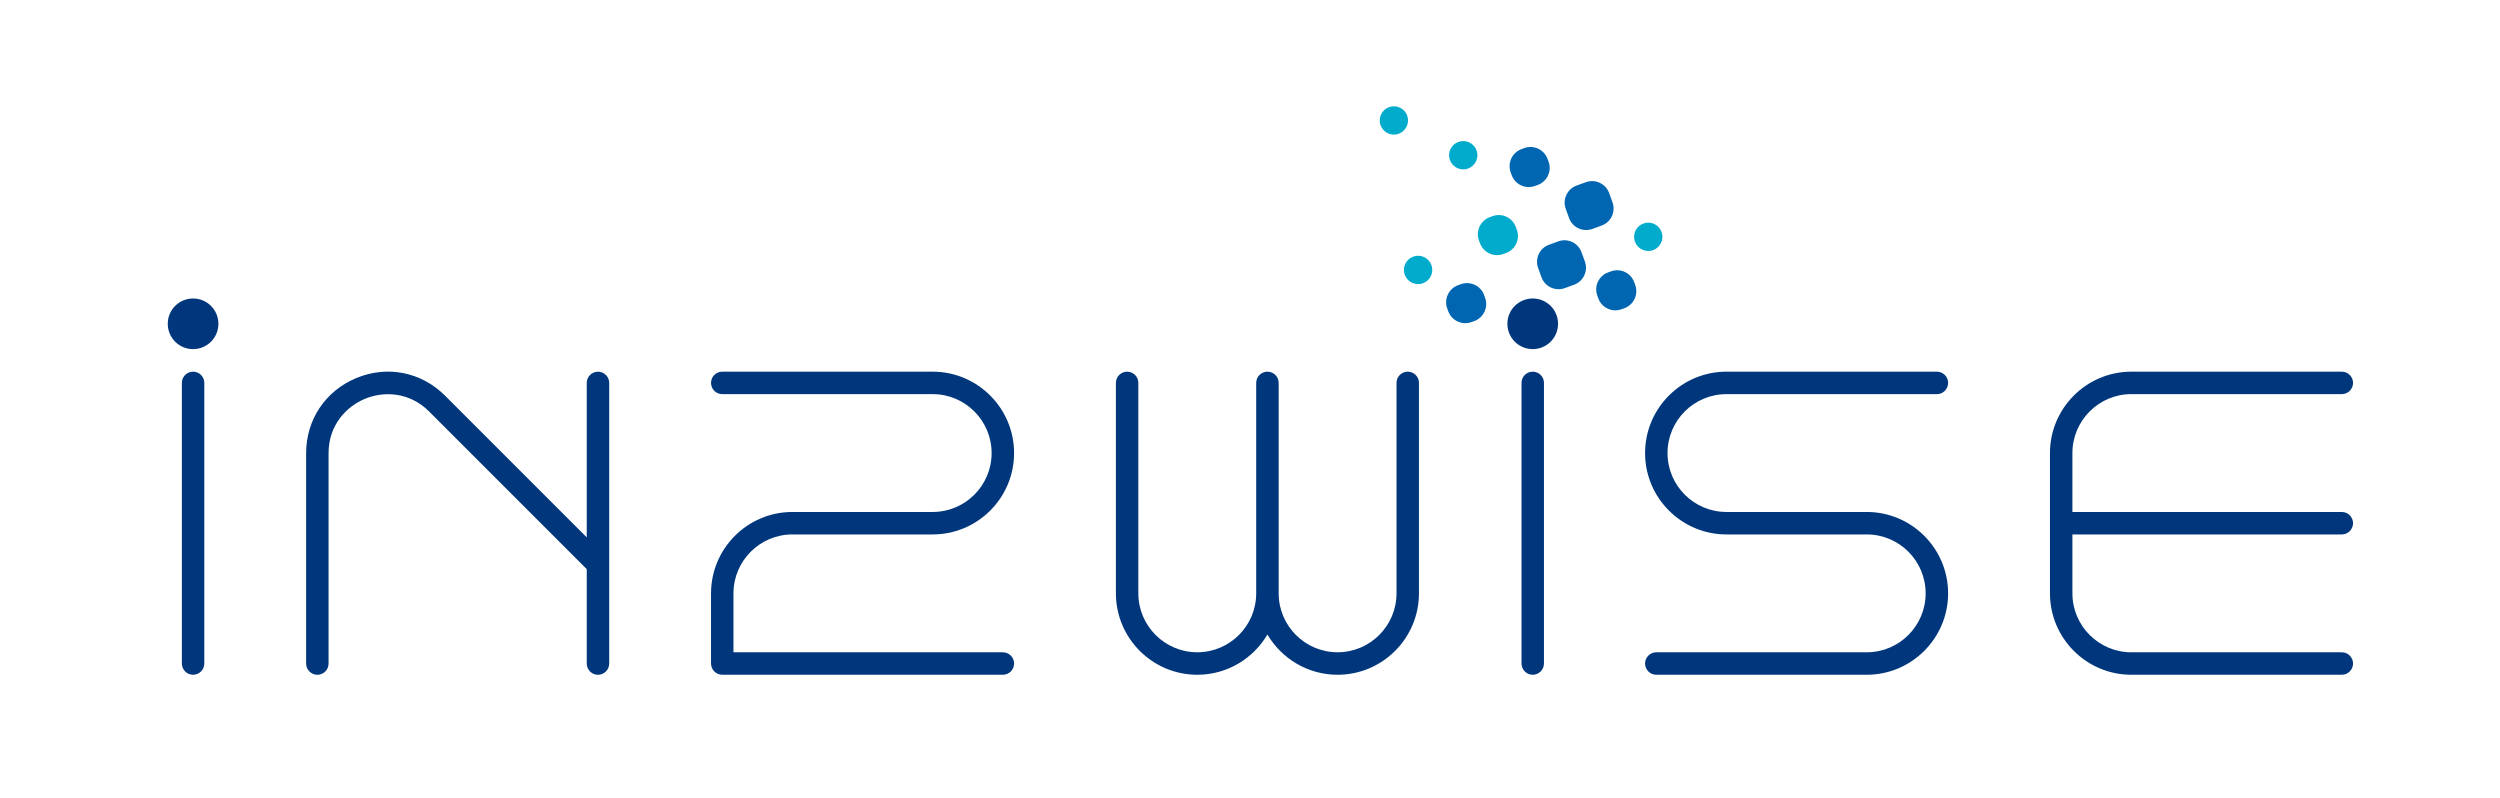
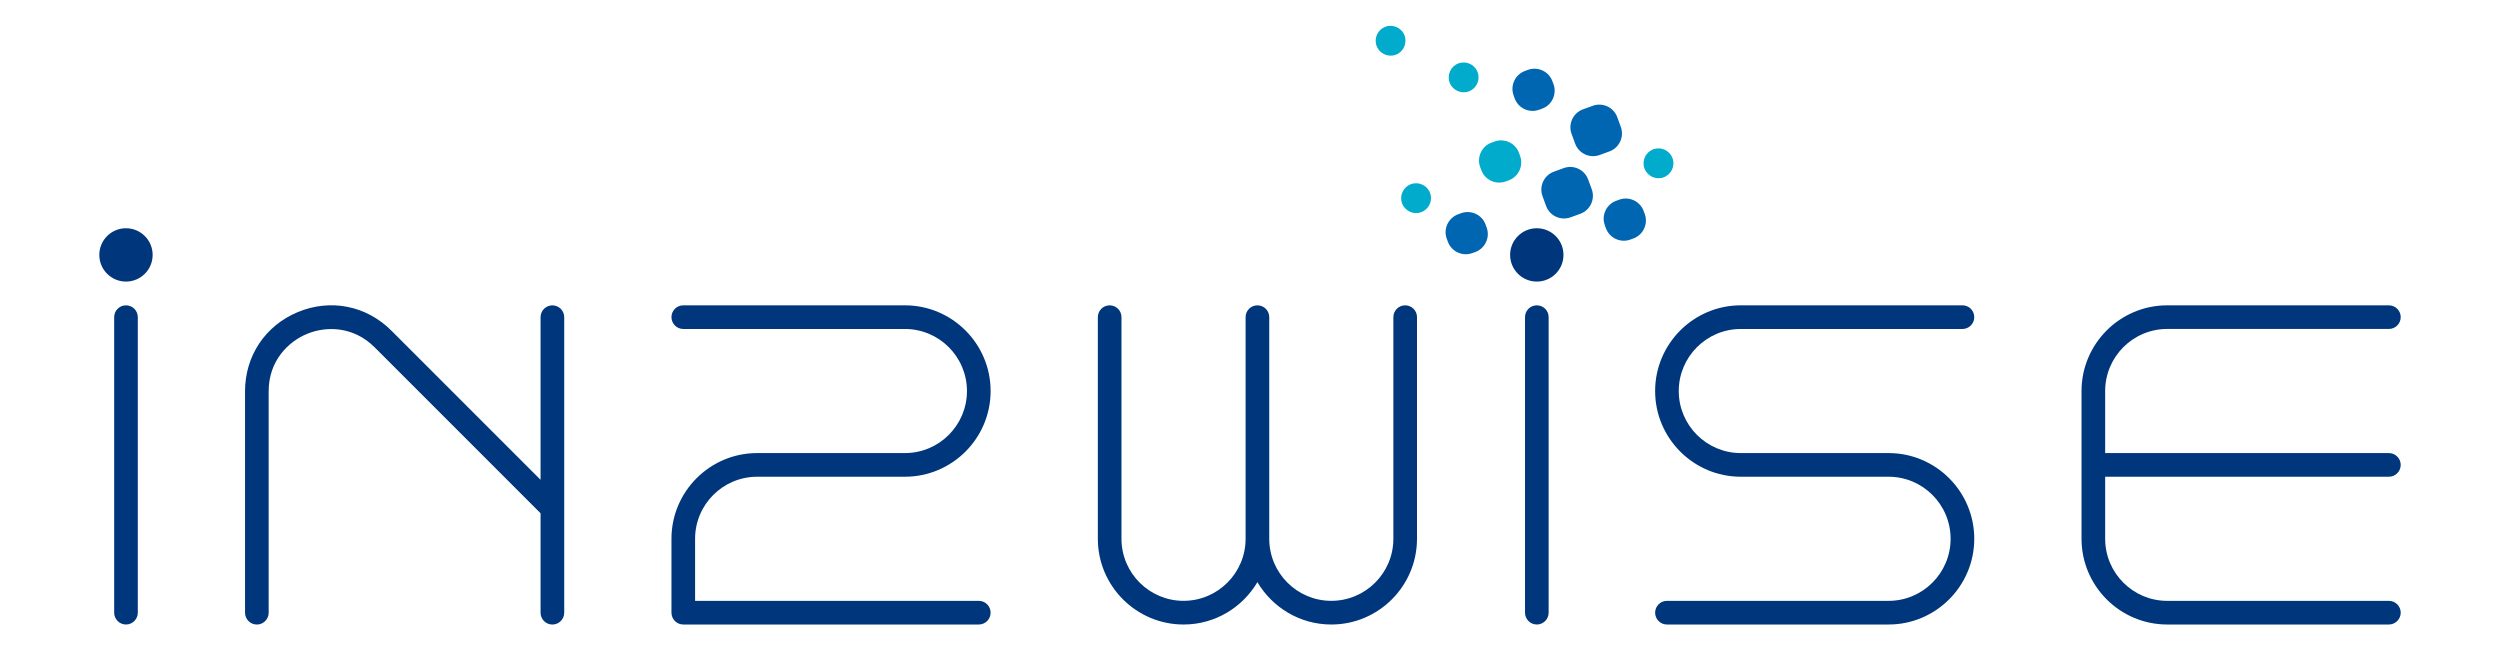
- <svg xmlns="http://www.w3.org/2000/svg" class="logo" viewBox="0 0 47 15" version="1.1" id="svg4368">
-   <defs id="defs4372">
+ <svg xmlns="http://www.w3.org/2000/svg" width="38.794mm" height="10.092mm" viewBox="0 0 38.794 10.092" version="1.1" id="svg2768">
+   <defs id="defs2762">
    <filter style="color-interpolation-filters:sRGB" id="filter3481" x="-5.8440587e-06" width="1" y="-5.8440587e-06" height="1">
      <feGaussianBlur stdDeviation="2.8548228e-05" id="feGaussianBlur3483" />
    </filter>
    <filter style="color-interpolation-filters:sRGB" id="filter3485" x="-7.8935191e-05" width="1" y="-5.8440587e-06" height="1">
      <feGaussianBlur stdDeviation="2.8548228e-05" id="feGaussianBlur3487" />
    </filter>
    <filter style="color-interpolation-filters:sRGB" id="filter3489" x="-7.8935191e-05" width="1" y="-5.8440587e-06" height="1">
      <feGaussianBlur stdDeviation="2.8548228e-05" id="feGaussianBlur3491" />
    </filter>
    <filter style="color-interpolation-filters:sRGB" id="filter3493" x="-5.845056e-06" width="1" y="-5.8440587e-06" height="1">
      <feGaussianBlur stdDeviation="2.8548228e-05" id="feGaussianBlur3495" />
    </filter>
    <filter style="color-interpolation-filters:sRGB" id="filter3497" x="-5.8440587e-06" width="1" y="-5.8426344e-06" height="1">
      <feGaussianBlur stdDeviation="2.8548228e-05" id="feGaussianBlur3499" />
    </filter>
    <filter style="color-interpolation-filters:sRGB" id="filter3501" x="-5.8445576e-06" width="1" y="-5.8440587e-06" height="1">
      <feGaussianBlur stdDeviation="2.8548228e-05" id="feGaussianBlur3503" />
    </filter>
    <filter style="color-interpolation-filters:sRGB" id="filter3505" x="-5.8445576e-06" width="1" y="-5.8440587e-06" height="1">
      <feGaussianBlur stdDeviation="2.8548228e-05" id="feGaussianBlur3507" />
    </filter>
    <filter style="color-interpolation-filters:sRGB" id="filter3509" x="-3.4974859e-05" width="1" y="-3.4974859e-05" height="1">
      <feGaussianBlur stdDeviation="2.8548228e-05" id="feGaussianBlur3511" />
    </filter>
    <filter style="color-interpolation-filters:sRGB" id="filter3513" x="-4.4169341e-05" width="1" y="-4.4177847e-05" height="1">
      <feGaussianBlur stdDeviation="2.8548228e-05" id="feGaussianBlur3515" />
    </filter>
    <filter style="color-interpolation-filters:sRGB" id="filter3517" x="-4.4155127e-05" width="1" y="-4.4198561e-05" height="1">
      <feGaussianBlur stdDeviation="2.8548228e-05" id="feGaussianBlur3519" />
    </filter>
    <filter style="color-interpolation-filters:sRGB" id="filter3521" x="-4.4180662e-05" width="1" y="-4.4191533e-05" height="1">
      <feGaussianBlur stdDeviation="2.8548228e-05" id="feGaussianBlur3523" />
    </filter>
    <filter style="color-interpolation-filters:sRGB" id="filter3525" x="-4.417247e-05" width="1" y="-4.4214295e-05" height="1">
      <feGaussianBlur stdDeviation="2.8548228e-05" id="feGaussianBlur3527" />
    </filter>
    <filter style="color-interpolation-filters:sRGB" id="filter3529" x="-3.616203e-05" width="1" y="-3.6191814e-05" height="1">
      <feGaussianBlur stdDeviation="2.8548228e-05" id="feGaussianBlur3531" />
    </filter>
    <filter style="color-interpolation-filters:sRGB" id="filter3533" x="-3.6174573e-05" width="1" y="-3.6186299e-05" height="1">
      <feGaussianBlur stdDeviation="2.8548228e-05" id="feGaussianBlur3535" />
    </filter>
    <filter style="color-interpolation-filters:sRGB" id="filter3537" x="-6.2430656e-05" width="1" y="-6.2492734e-05" height="1">
      <feGaussianBlur stdDeviation="2.8548228e-05" id="feGaussianBlur3539" />
    </filter>
    <filter style="color-interpolation-filters:sRGB" id="filter3541" x="-6.2430583e-05" width="1" y="-6.2430656e-05" height="1">
      <feGaussianBlur stdDeviation="2.8548228e-05" id="feGaussianBlur3543" />
    </filter>
    <filter style="color-interpolation-filters:sRGB" id="filter3545" x="-6.248126e-05" width="1" y="-6.2480096e-05" height="1">
      <feGaussianBlur stdDeviation="2.8548228e-05" id="feGaussianBlur3547" />
    </filter>
    <filter style="color-interpolation-filters:sRGB" id="filter3549" x="-6.2553598e-05" width="1" y="-6.2526218e-05" height="1">
      <feGaussianBlur stdDeviation="2.8548228e-05" id="feGaussianBlur3551" />
    </filter>
    <filter style="color-interpolation-filters:sRGB" id="filter3553" x="-3.4957015e-05" width="1" y="-3.4974859e-05" height="1">
      <feGaussianBlur stdDeviation="2.8548228e-05" id="feGaussianBlur3555" />
    </filter>
  </defs>
-   <g id="logo" transform="translate(-113, -89)">
-     <g id="g901" transform="matrix(0.4860076,0,0,-0.4860076,157.0259,99.04745)" style="filter:url(#filter3481)">
+   <g id="layer1" transform="translate(-90.3495,-141.343)">
+     <g id="g901" transform="matrix(0.4224672,0,0,-0.4224672,127.4191,148.7408)" style="filter:url(#filter3481)">
      <path d="M 0,0 C 0.239,0 0.435,0.195 0.435,0.435 0.435,0.674 0.239,0.869 0,0.869 h -10.421 v 2.278 c 0,1.258 1.022,2.281 2.28,2.281 H 0 c 0.239,0 0.435,0.194 0.435,0.434 0,0.241 -0.196,0.434 -0.435,0.434 h -8.141 c -1.736,0 -3.148,-1.412 -3.148,-3.149 v -5.426 c 0,-1.736 1.412,-3.149 3.148,-3.149 H 0 c 0.239,0 0.435,0.196 0.435,0.435 0,0.239 -0.196,0.434 -0.435,0.434 h -8.141 c -1.258,0 -2.28,1.023 -2.28,2.28 V 0 Z" style="fill:#00377c;fill-opacity:1;fill-rule:nonzero;stroke:none" id="path903" />
    </g>
-     <g id="g905" transform="matrix(0.4860076,0,0,-0.4860076,116.4191,99.04745)" style="filter:url(#filter3485)">
+     <g id="g905" transform="matrix(0.4224672,0,0,-0.4224672,92.1212,148.7408)" style="filter:url(#filter3485)">
      <path d="m 0,0 v -4.993 c 0,-0.239 0.194,-0.435 0.434,-0.435 0.24,0 0.434,0.196 0.434,0.435 V 5.862 C 0.868,6.103 0.674,6.296 0.434,6.296 0.194,6.296 0,6.103 0,5.862 V 0.869 Z" style="fill:#00377c;fill-opacity:1;fill-rule:nonzero;stroke:none" id="path907" />
    </g>
-     <g id="g909" transform="matrix(0.4860076,0,0,-0.4860076,141.6046,99.04745)" style="filter:url(#filter3489)">
+     <g id="g909" transform="matrix(0.4224672,0,0,-0.4224672,114.014,148.7408)" style="filter:url(#filter3489)">
      <path d="m 0,0 v -4.993 c 0,-0.239 0.194,-0.435 0.434,-0.435 0.24,0 0.434,0.196 0.434,0.435 V 5.862 C 0.868,6.103 0.674,6.296 0.434,6.296 0.194,6.296 0,6.103 0,5.862 V 0.869 Z" style="fill:#00377c;fill-opacity:1;fill-rule:nonzero;stroke:none" id="path911" />
    </g>
-     <g id="g913" transform="matrix(0.4860076,0,0,-0.4860076,148.095,101.6854)" style="filter:url(#filter3493)">
+     <g id="g913" transform="matrix(0.4224672,0,0,-0.4224672,119.6558,151.0339)" style="filter:url(#filter3493)">
      <path d="m 0,0 h -8.142 c -0.239,0 -0.433,0.195 -0.433,0.435 0,0.239 0.194,0.434 0.433,0.434 H 0 c 1.257,0 2.278,1.023 2.278,2.279 0,1.258 -1.021,2.28 -2.278,2.28 h -5.428 c -1.735,0 -3.147,1.413 -3.147,3.147 0,1.737 1.412,3.149 3.147,3.149 h 8.141 c 0.24,0 0.434,-0.194 0.434,-0.434 0,-0.24 -0.194,-0.435 -0.434,-0.435 h -8.141 c -1.257,0 -2.279,-1.022 -2.279,-2.28 0,-1.256 1.022,-2.278 2.279,-2.278 L 0,6.297 C 1.735,6.297 3.147,4.885 3.147,3.148 3.147,1.414 1.735,0 0,0" style="fill:#00377c;fill-opacity:1;fill-rule:nonzero;stroke:none" id="path915" />
    </g>
-     <g id="g917" transform="matrix(0.4860076,0,0,-0.4860076,124.2417,95.98809)" style="filter:url(#filter3497)">
+     <g id="g917" transform="matrix(0.4224672,0,0,-0.4224672,98.92111,146.0814)" style="filter:url(#filter3497)">
      <path d="m 0,0 c -0.239,0 -0.434,-0.194 -0.434,-0.435 v -5.973 l -5.481,5.481 c -0.917,0.917 -2.232,1.179 -3.431,0.682 -1.198,-0.496 -1.943,-1.611 -1.943,-2.908 v -8.136 c 0,-0.24 0.195,-0.435 0.435,-0.435 0.239,0 0.433,0.195 0.433,0.435 v 8.136 c 0,1.123 0.728,1.824 1.408,2.105 0.68,0.283 1.69,0.3 2.484,-0.493 l 6.095,-6.096 v -3.652 c 0,-0.24 0.195,-0.435 0.434,-0.435 0.24,0 0.435,0.195 0.435,0.435 V -0.435 C 0.435,-0.194 0.24,0 0,0" style="fill:#00377c;fill-opacity:1;fill-rule:nonzero;stroke:none" id="path919" />
    </g>
-     <g id="g921" transform="matrix(0.4860076,0,0,-0.4860076,139.4655,95.98761)" style="filter:url(#filter3501)">
+     <g id="g921" transform="matrix(0.4224672,0,0,-0.4224672,112.1546,146.081)" style="filter:url(#filter3501)">
      <path d="m 0,0 c -0.24,0 -0.434,-0.193 -0.434,-0.434 v -8.141 c 0,-1.257 -1.023,-2.279 -2.28,-2.279 -1.257,0 -2.279,1.022 -2.279,2.279 v 8.141 C -4.993,-0.193 -5.187,0 -5.428,0 -5.667,0 -5.862,-0.193 -5.862,-0.434 v -8.141 c 0,-1.257 -1.022,-2.279 -2.279,-2.279 -1.257,0 -2.28,1.022 -2.28,2.279 v 8.141 c 0,0.241 -0.194,0.434 -0.434,0.434 -0.24,0 -0.434,-0.193 -0.434,-0.434 v -8.141 c 0,-1.735 1.412,-3.149 3.148,-3.149 1.155,0 2.165,0.626 2.713,1.557 0.549,-0.931 1.56,-1.557 2.714,-1.557 1.736,0 3.148,1.414 3.148,3.149 v 8.141 C 0.434,-0.193 0.24,0 0,0" style="fill:#00377c;fill-opacity:1;fill-rule:nonzero;stroke:none" id="path923" />
    </g>
-     <g id="g925" transform="matrix(0.4860076,0,0,-0.4860076,131.8534,101.6854)" style="filter:url(#filter3505)">
+     <g id="g925" transform="matrix(0.4224672,0,0,-0.4224672,105.5377,151.0339)" style="filter:url(#filter3505)">
      <path d="m 0,0 h -10.854 c -0.24,0 -0.434,0.195 -0.434,0.435 v 2.713 c 0,1.737 1.412,3.149 3.148,3.149 h 5.427 c 1.257,0 2.279,1.022 2.279,2.278 0,1.258 -1.022,2.28 -2.279,2.28 h -8.141 c -0.24,0 -0.434,0.195 -0.434,0.435 0,0.24 0.194,0.434 0.434,0.434 h 8.141 c 1.736,0 3.148,-1.412 3.148,-3.149 0,-1.734 -1.412,-3.147 -3.148,-3.147 H -8.14 c -1.257,0 -2.28,-1.022 -2.28,-2.28 V 0.869 H 0 C 0.24,0.869 0.435,0.674 0.435,0.435 0.435,0.195 0.24,0 0,0" style="fill:#00377c;fill-opacity:1;fill-rule:nonzero;stroke:none" id="path927" />
    </g>
-     <g id="g929" transform="matrix(0.4860076,0,0,-0.4860076,116.1538,95.08728)" style="filter:url(#filter3509)">
+     <g id="g929" transform="matrix(0.4224672,0,0,-0.4224672,91.89058,145.2984)" style="filter:url(#filter3509)">
      <path d="m 0,0 c 0,0.541 0.438,0.979 0.979,0.979 0.542,0 0.98,-0.438 0.98,-0.979 0,-0.542 -0.438,-0.98 -0.98,-0.98 C 0.438,-0.98 0,-0.542 0,0" style="fill:#00377c;fill-opacity:1;fill-rule:nonzero;stroke:none" id="path931" />
    </g>
-     <g id="g933" transform="matrix(0.4860076,0,0,-0.4860076,140.8039,93.51913)" style="filter:url(#filter3513)">
+     <g id="g933" transform="matrix(0.4224672,0,0,-0.4224672,113.318,143.9353)" style="filter:url(#filter3513)">
      <path d="m 0,0 c -0.132,0.361 0.057,0.767 0.418,0.897 l 0.11,0.041 C 0.891,1.07 1.296,0.881 1.427,0.519 L 1.467,0.408 C 1.599,0.046 1.41,-0.357 1.048,-0.489 l -0.11,-0.04 C 0.576,-0.66 0.172,-0.473 0.041,-0.11 Z" style="fill:#00abcc;fill-opacity:1;fill-rule:nonzero;stroke:none" id="path935" />
    </g>
-     <g id="g937" transform="matrix(0.4860076,0,0,-0.4860076,143.0294,94.55713)" style="filter:url(#filter3517)">
+     <g id="g937" transform="matrix(0.4224672,0,0,-0.4224672,115.2525,144.8376)" style="filter:url(#filter3517)">
      <path d="m 0,0 c -0.133,0.362 0.056,0.767 0.419,0.897 l 0.11,0.04 C 0.891,1.07 1.294,0.883 1.426,0.521 L 1.467,0.41 C 1.599,0.048 1.41,-0.356 1.048,-0.488 L 0.937,-0.528 C 0.575,-0.66 0.172,-0.473 0.039,-0.109 Z" style="fill:#0066b2;fill-opacity:1;fill-rule:nonzero;stroke:none" id="path939" />
    </g>
-     <g id="g941" transform="matrix(0.4860076,0,0,-0.4860076,141.401,92.23956)" style="filter:url(#filter3521)">
+     <g id="g941" transform="matrix(0.4224672,0,0,-0.4224672,113.837,142.823)" style="filter:url(#filter3521)">
      <path d="M 0,0 C -0.132,0.362 0.056,0.766 0.418,0.897 L 0.527,0.938 C 0.889,1.069 1.294,0.882 1.425,0.52 L 1.467,0.409 C 1.598,0.047 1.409,-0.357 1.048,-0.488 L 0.937,-0.528 C 0.574,-0.661 0.17,-0.472 0.039,-0.109 Z" style="fill:#0066b2;fill-opacity:1;fill-rule:nonzero;stroke:none" id="path943" />
    </g>
-     <g id="g945" transform="matrix(0.4860076,0,0,-0.4860076,140.2073,94.79824)" style="filter:url(#filter3525)">
+     <g id="g945" transform="matrix(0.4224672,0,0,-0.4224672,112.7994,145.0471)" style="filter:url(#filter3525)">
      <path d="m 0,0 c -0.132,0.361 0.057,0.765 0.418,0.897 l 0.11,0.04 C 0.891,1.068 1.296,0.881 1.427,0.519 L 1.467,0.408 C 1.599,0.046 1.409,-0.358 1.048,-0.49 L 0.938,-0.529 C 0.577,-0.66 0.172,-0.473 0.041,-0.11 Z" style="fill:#0066b2;fill-opacity:1;fill-rule:nonzero;stroke:none" id="path947" />
    </g>
-     <g id="g949" transform="matrix(0.4860076,0,0,-0.4860076,142.4352,92.92537)" style="filter:url(#filter3529)">
+     <g id="g949" transform="matrix(0.4224672,0,0,-0.4224672,114.736,143.4191)" style="filter:url(#filter3529)">
      <path d="M 0,0 C -0.132,0.362 0.058,0.766 0.419,0.898 L 0.781,1.029 C 1.144,1.161 1.547,0.974 1.68,0.61 L 1.811,0.249 C 1.942,-0.112 1.754,-0.517 1.392,-0.647 L 1.029,-0.78 C 0.668,-0.911 0.265,-0.724 0.132,-0.361 Z" style="fill:#0066b2;fill-opacity:1;fill-rule:nonzero;stroke:none" id="path951" />
    </g>
-     <g id="g953" transform="matrix(0.4860076,0,0,-0.4860076,141.9169,94.03837)" style="filter:url(#filter3533)">
+     <g id="g953" transform="matrix(0.4224672,0,0,-0.4224672,114.2855,144.3866)" style="filter:url(#filter3533)">
      <path d="M 0,0 C -0.133,0.363 0.055,0.767 0.418,0.898 L 0.779,1.03 C 1.142,1.163 1.546,0.974 1.677,0.611 L 1.81,0.249 C 1.94,-0.112 1.753,-0.516 1.391,-0.647 L 1.029,-0.779 C 0.667,-0.91 0.263,-0.723 0.131,-0.36 Z" style="fill:#0066b2;fill-opacity:1;fill-rule:nonzero;stroke:none" id="path955" />
    </g>
-     <g id="g957" transform="matrix(0.4860076,0,0,-0.4860076,139.4095,94.16604)" style="filter:url(#filter3537)">
+     <g id="g957" transform="matrix(0.4224672,0,0,-0.4224672,112.1059,144.4976)" style="filter:url(#filter3537)">
      <path d="M 0,0 C -0.104,0.284 0.045,0.6 0.328,0.703 0.612,0.807 0.929,0.658 1.031,0.376 1.135,0.092 0.987,-0.224 0.703,-0.327 0.421,-0.431 0.104,-0.282 0,0" style="fill:#00abcc;fill-opacity:1;fill-rule:nonzero;stroke:none" id="path959" />
    </g>
-     <g id="g961" transform="matrix(0.4860076,0,0,-0.4860076,143.7366,93.54331)" style="filter:url(#filter3541)">
+     <g id="g961" transform="matrix(0.4224672,0,0,-0.4224672,115.8672,143.9563)" style="filter:url(#filter3541)">
      <path d="M 0,0 C -0.103,0.284 0.045,0.601 0.329,0.703 0.611,0.807 0.929,0.659 1.031,0.375 1.136,0.093 0.987,-0.225 0.704,-0.328 0.42,-0.432 0.104,-0.283 0,0" style="fill:#00abcc;fill-opacity:1;fill-rule:nonzero;stroke:none" id="path963" />
    </g>
-     <g id="g965" transform="matrix(0.4860076,0,0,-0.4860076,140.2586,92.00983)" style="filter:url(#filter3545)">
+     <g id="g965" transform="matrix(0.4224672,0,0,-0.4224672,112.844,142.6233)" style="filter:url(#filter3545)">
      <path d="M 0,0 C -0.104,0.285 0.045,0.601 0.328,0.703 0.611,0.807 0.929,0.66 1.03,0.376 1.134,0.094 0.987,-0.224 0.702,-0.327 0.42,-0.431 0.104,-0.282 0,0" style="fill:#00abcc;fill-opacity:1;fill-rule:nonzero;stroke:none" id="path967" />
    </g>
-     <g id="g969" transform="matrix(0.4860076,0,0,-0.4860076,138.9548,91.35536)" style="filter:url(#filter3549)">
+     <g id="g969" transform="matrix(0.4224672,0,0,-0.4224672,111.7107,142.0544)" style="filter:url(#filter3549)">
      <path d="M 0,0 C -0.104,0.282 0.043,0.599 0.327,0.702 0.61,0.805 0.927,0.658 1.029,0.375 1.132,0.091 0.985,-0.225 0.702,-0.328 0.419,-0.431 0.103,-0.284 0,0" style="fill:#00abcc;fill-opacity:1;fill-rule:nonzero;stroke:none" id="path971" />
    </g>
-     <g id="g973" transform="matrix(0.4860076,0,0,-0.4860076,141.3388,95.08728)" style="filter:url(#filter3553)">
+     <g id="g973" transform="matrix(0.4224672,0,0,-0.4224672,113.7829,145.2984)" style="filter:url(#filter3553)">
      <path d="M 0,0 C 0,0.541 0.439,0.979 0.98,0.979 1.522,0.979 1.96,0.541 1.96,0 1.96,-0.542 1.522,-0.98 0.98,-0.98 0.439,-0.98 0,-0.542 0,0" style="fill:#00377c;fill-opacity:1;fill-rule:nonzero;stroke:none" id="path975" />
    </g>
  </g>
</svg>
